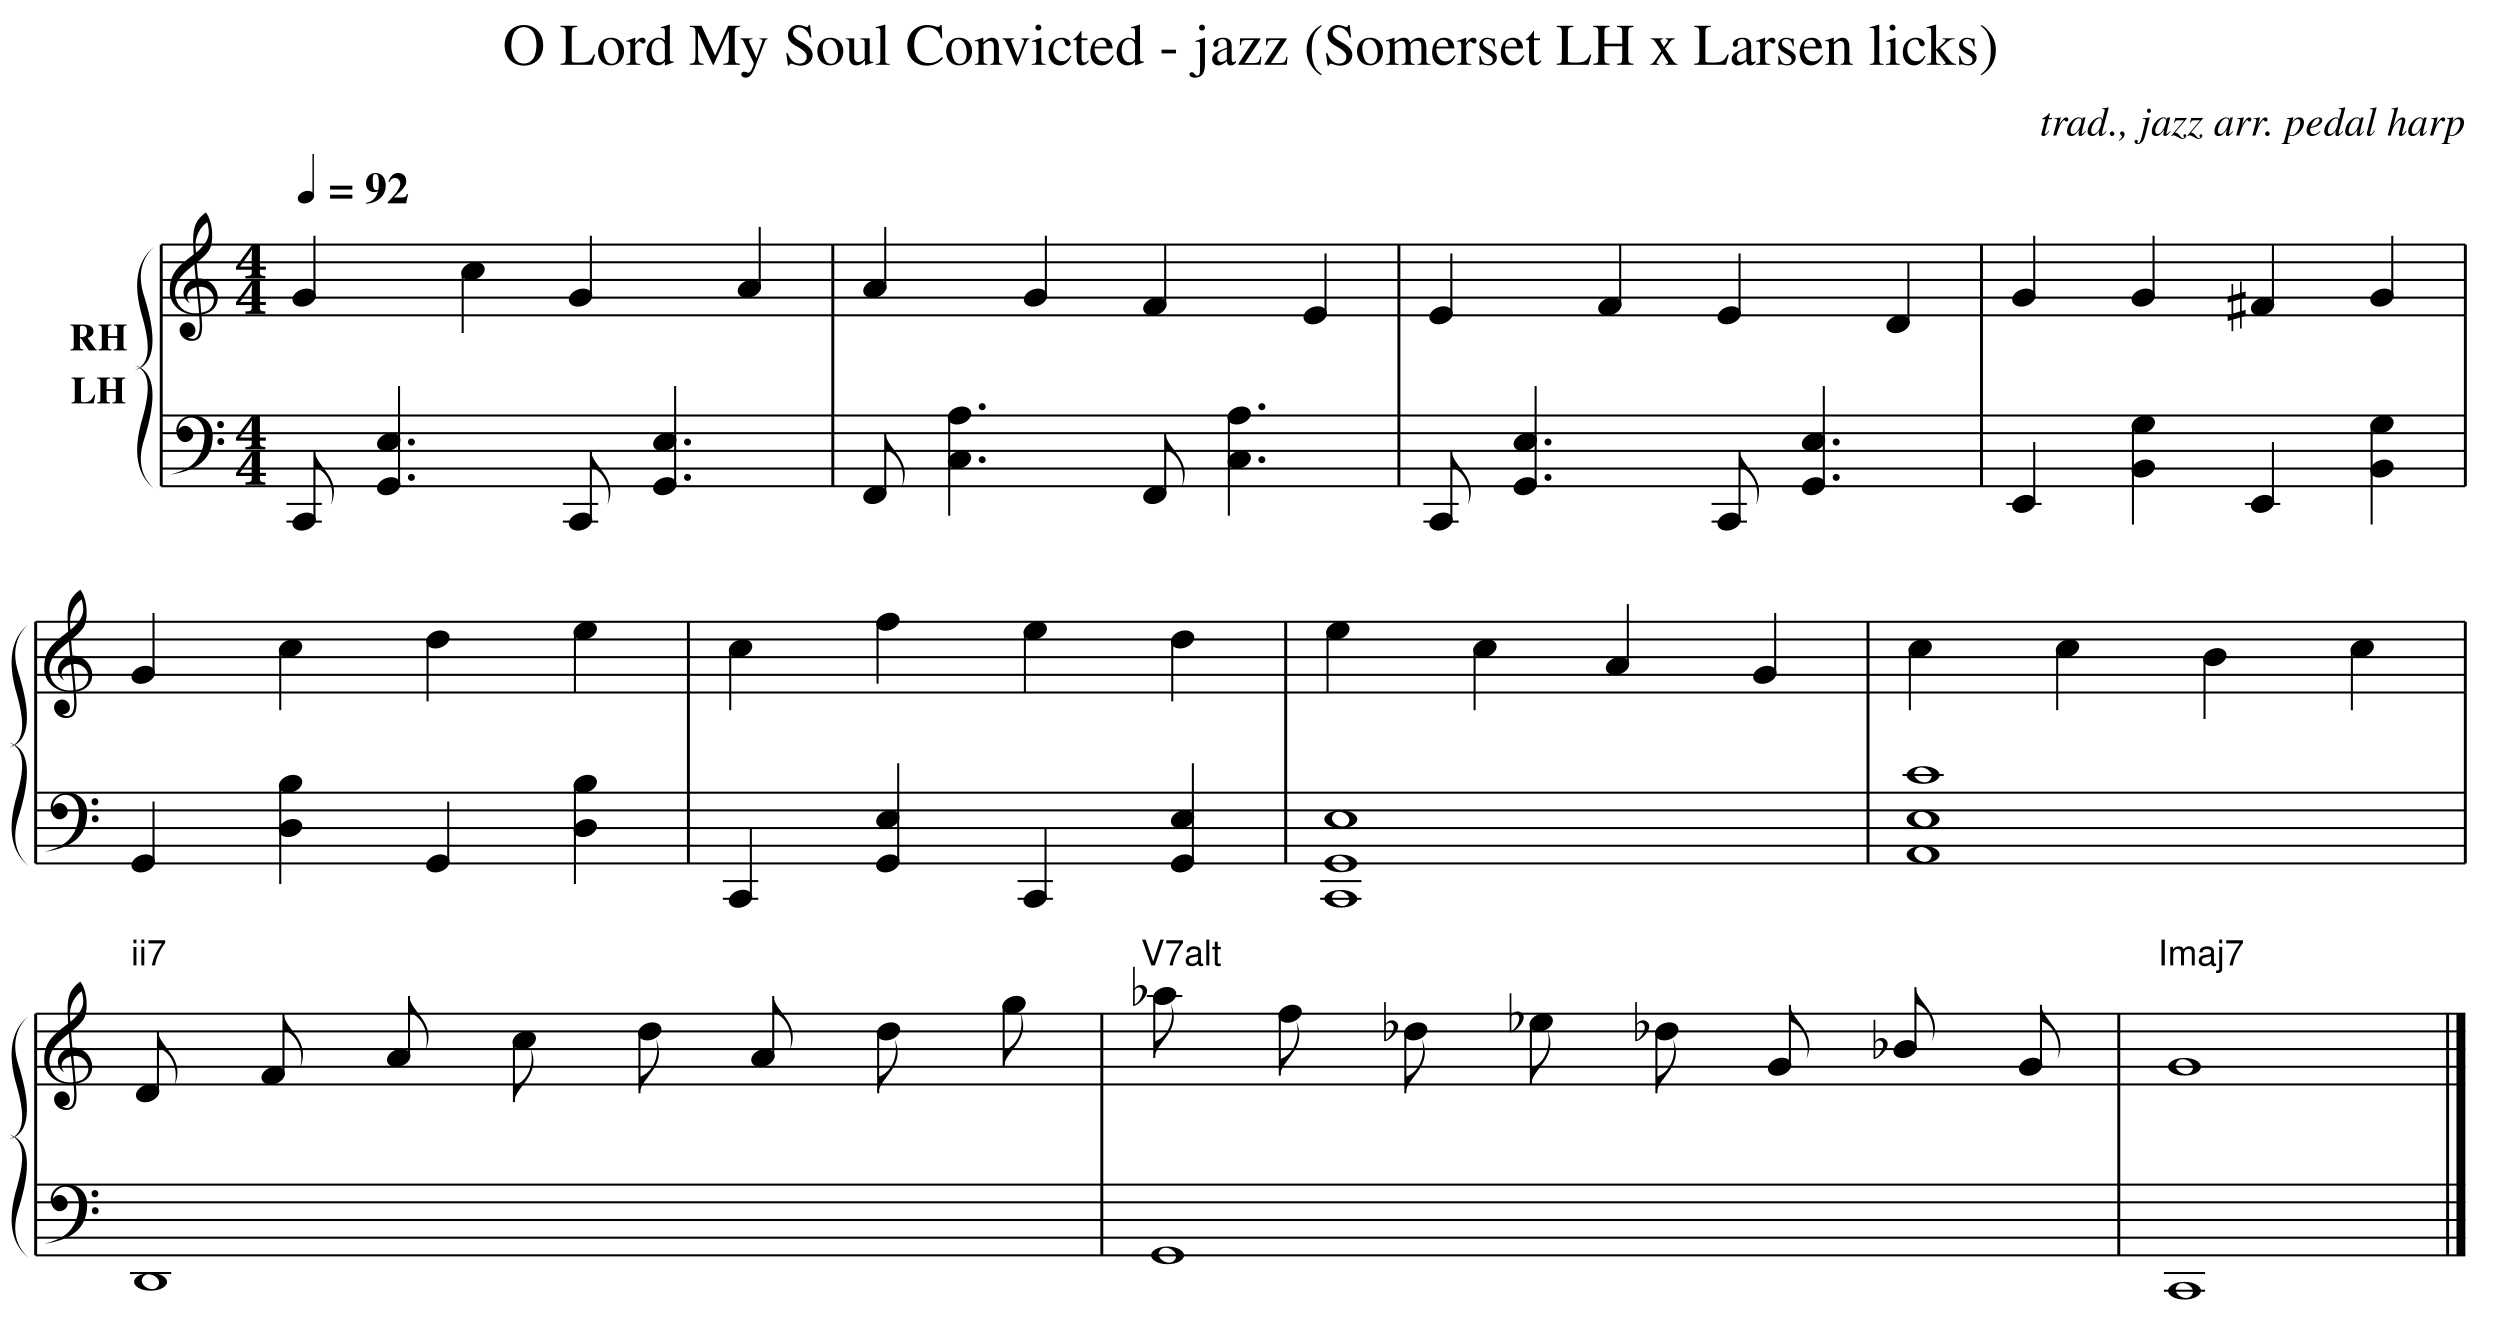
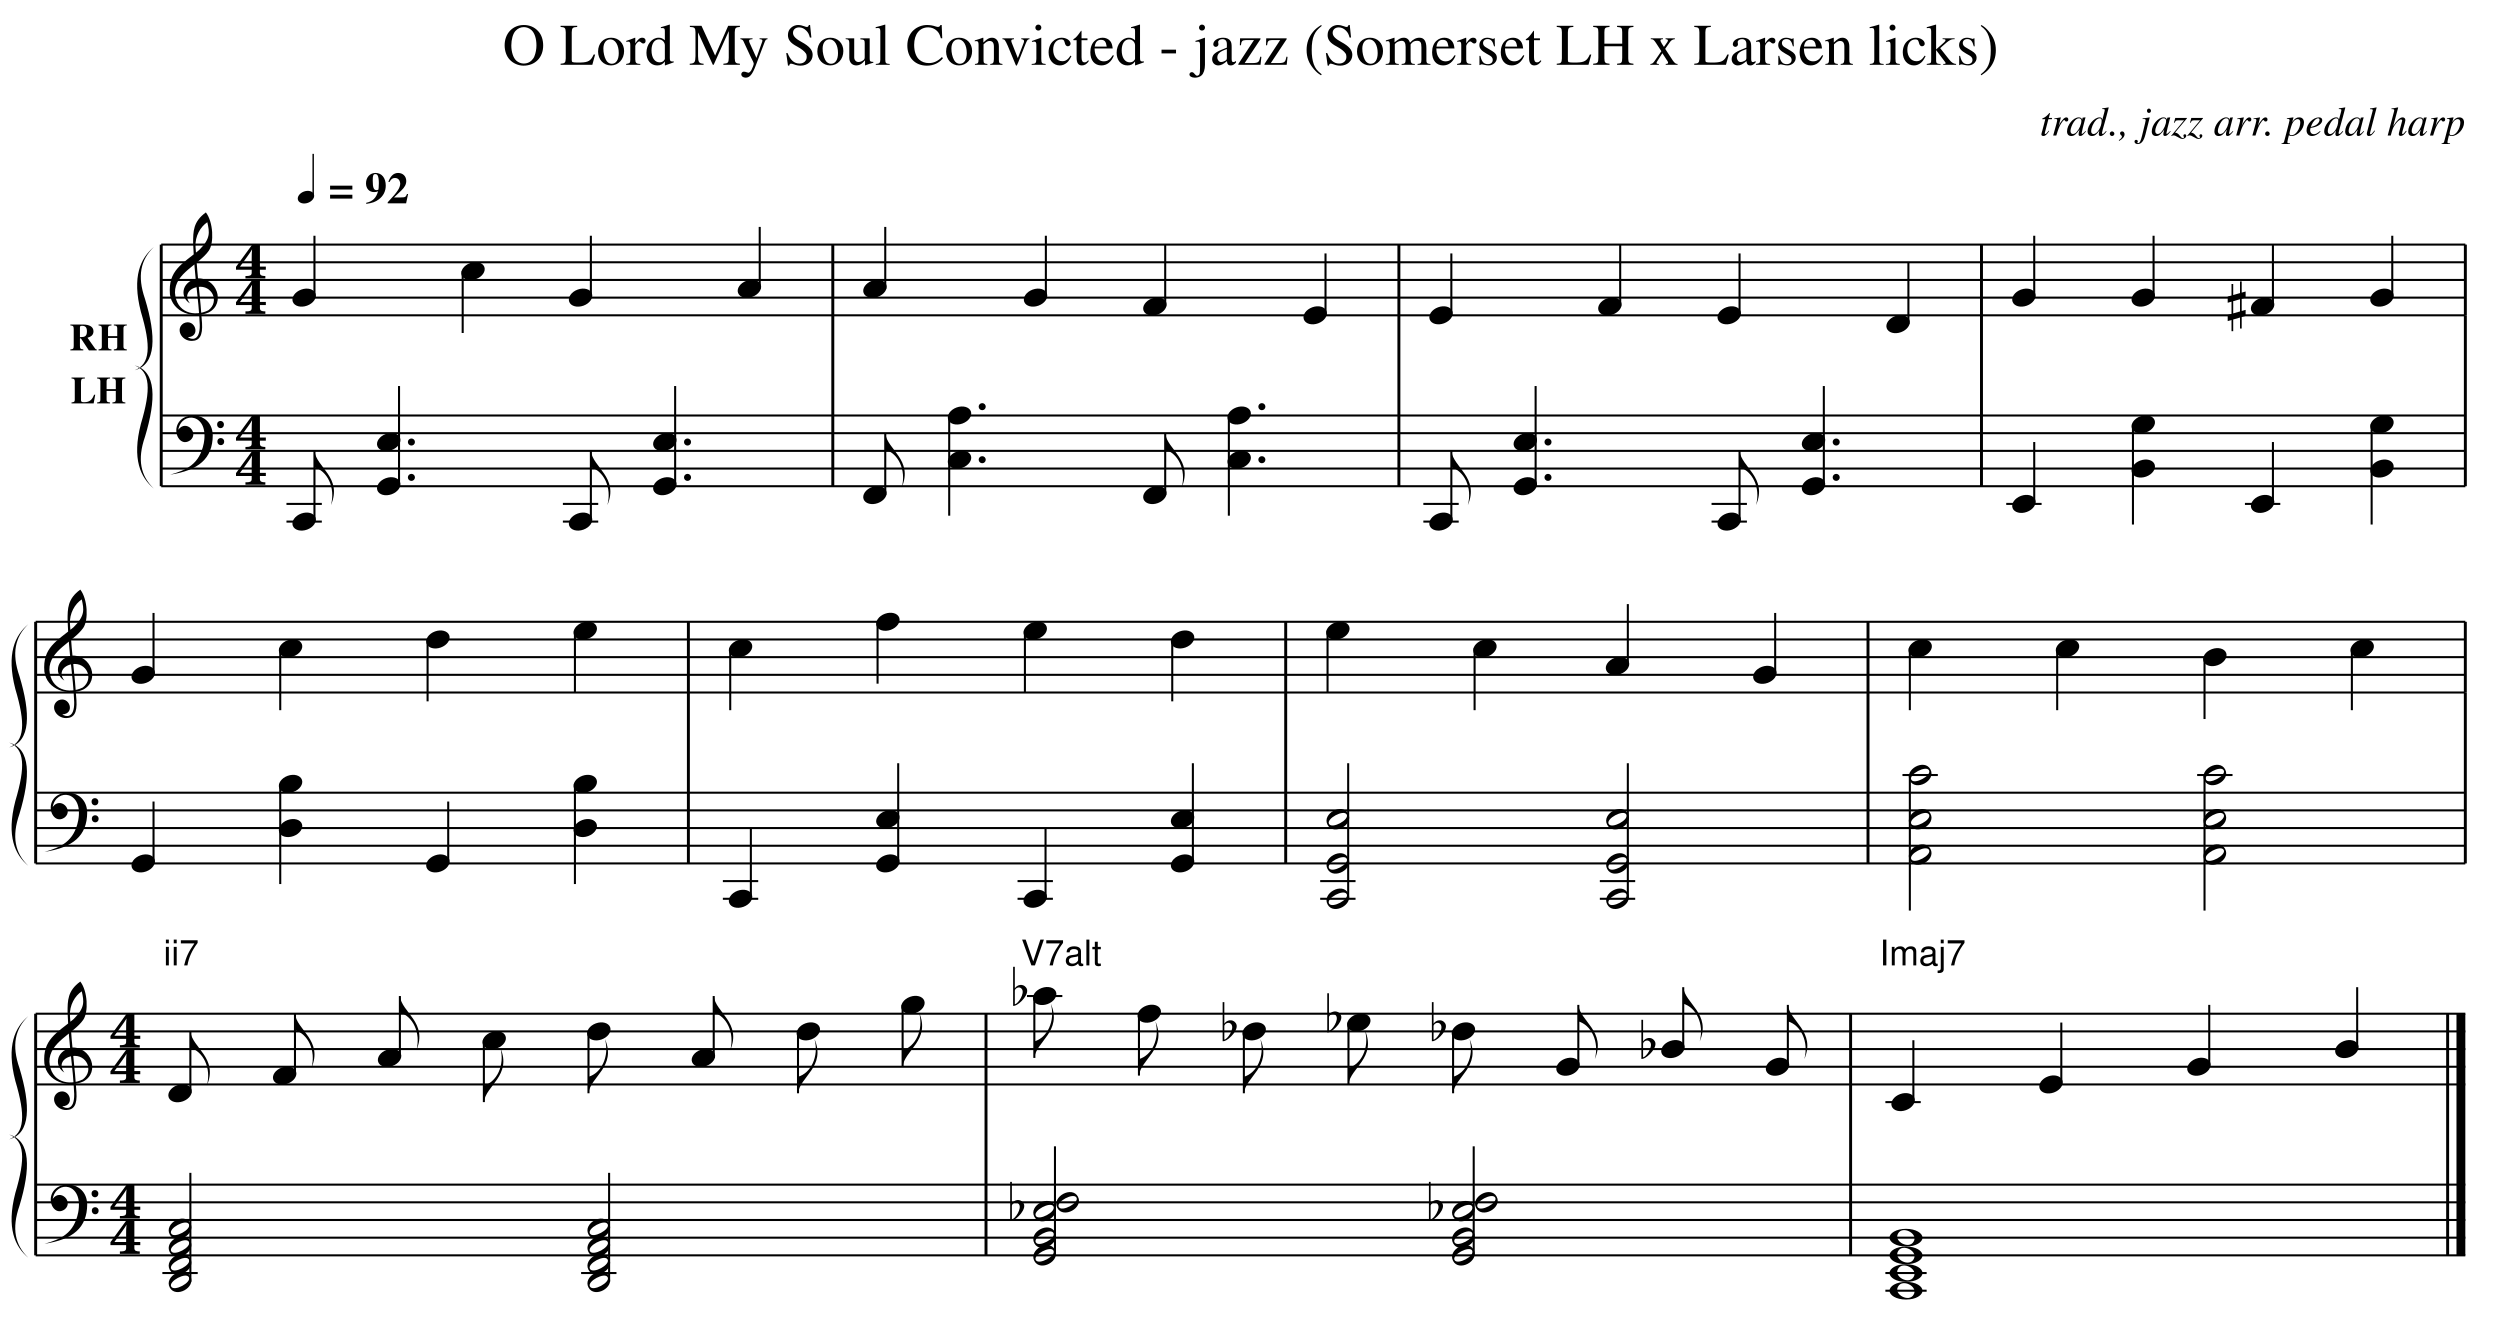
<svg xmlns="http://www.w3.org/2000/svg" xmlns:xlink="http://www.w3.org/1999/xlink" viewBox="0 0 701.60 371.17" version="1.1" color="black" width="701.60px" height="371.17px">
  <style type="text/css">
.fill {fill: currentColor}
.stroke {stroke: currentColor; fill: none}
text{white-space: pre}
</style>
  <g stroke-width="0.70" transform="scale(0.827)">

</g>
  <g stroke-width="0.70" transform="scale(0.827)" style="font:20.00px Times">
    <text x="424.40" y="22.00" text-anchor="middle">O Lord My Soul Convicted  -  jazz (Somerset LH x Larsen licks)</text>
  </g>
  <g stroke-width="0.70" transform="scale(0.827)" style="font:italic 14.00px Times">
    <text x="836.60" y="46.00" text-anchor="end">trad., jazz arr. pedal harp</text>
  </g>
  <g stroke-width="0.70" transform="scale(0.579)" style="font:italic 14.00px Times">
    <defs>
      <ellipse id="hd" rx="4.1" ry="2.9" transform="rotate(-20)" class="fill" />
    </defs>
    <use x="148.30" y="95.57" xlink:href="#hd" />
    <path d="M151.80 95.57v-21.00" class="stroke" />
  </g>
  <g stroke-width="0.70" transform="scale(0.827)" style="font:bold 15.00px Times">
    <text x="111.51" y="69.00">= 92</text>
  </g>
  <g stroke-width="0.70" transform="scale(0.827)" style="font:bold 13.00px Times">
    <text x="33.41" y="118.90" text-anchor="middle">RH</text>
    <text x="33.41" y="136.90" text-anchor="middle">LH</text>
    <path class="stroke" stroke-width="1" d="M54.71 165.00v-82.00" />
    <defs>
      <path id="brace" class="fill" d="m-2.5 101  c-4.5 -4.6 -7.5 -12.2 -4.4 -26.8  3.5 -14.3 3.2 -21.7 -2.1 -24.2  7.4 2.4 7.3 14.2 3.5 29.5  -2.7 9.5 -1.5 16.2 3 21.5  M-2.5 1c-4.5 4.6 -7.5 12.2 -4.4 26.8  c3.5 14.3 3.2 21.7 -2.1 24.2  7.4 -2.4 7.3 -14.2 3.5 -29.5  -2.7 -9.5 -1.5 -16.2 3 -21.5" />
    </defs>
    <g transform="translate(54.71,83.00) scale(1,0.82)">
      <use xlink:href="#brace" />
    </g>
    <path class="stroke" stroke-width="1" d="M282.61 107.00v-24.00" />
    <path class="stroke" stroke-width="1" d="M282.61 165.00v-58.00" />
    <path class="stroke" stroke-width="1" d="M474.71 107.00v-24.00" />
    <path class="stroke" stroke-width="1" d="M474.71 165.00v-58.00" />
    <path class="stroke" stroke-width="1" d="M672.41 107.00v-24.00" />
    <path class="stroke" stroke-width="1" d="M672.41 165.00v-58.00" />
    <path class="stroke" stroke-width="1" d="M836.61 107.00v-24.00" />
    <path class="stroke" stroke-width="1" d="M836.61 165.00v-58.00" />
    <path d="m54.71 107.00  h781.90  M54.71 101.00  h781.90  M54.71 95.00  h781.90  M54.71 89.00  h781.90  M54.71 83.00  h781.90  " class="stroke" />
    <path d="m54.71 165.00  h781.90  M54.71 159.00  h781.90  M54.71 153.00  h781.90  M54.71 147.00  h781.90  M54.71 141.00  h781.90  " class="stroke" />
    <defs>
      <path id="utclef" class="fill" d="m-50 -90  c-72 -41 -72 -158 52 -188  150 -10 220 188 90 256  -114 52 -275 0 -293 -136  -15 -181 93 -229 220 -334  88 -87 79 -133 62 -210  -51 33 -94 105 -89 186  17 267 36 374 49 574  6 96 -19 134 -77 135  -80 1 -126 -93 -61 -133  85 -41 133 101 31 105  23 17 92 37 90 -92  -10 -223 -39 -342 -50 -617  0 -90 0 -162 96 -232  56 72 63 230 22 289  -74 106 -257 168 -255 316  9 153 148 185 252 133  86 -65 29 -192 -80 -176  -71 12 -105 67 -59 124" />
      <use id="tclef" transform="translate(0,6) scale(0.045)" xlink:href="#utclef" />
    </defs>
    <use x="66.71" y="101.00" xlink:href="#tclef" />
    <g style="font:bold 16px serif" transform="translate(85.21,106.50) scale(1.2,1)">
      <text text-anchor="middle">4</text>
      <text y="-12" text-anchor="middle">4</text>
    </g>
    <use x="103.21" y="101.00" xlink:href="#hd" />
    <path d="M106.71 101.00v-21.00" class="stroke" />
    <use x="160.51" y="92.00" xlink:href="#hd" />
    <path d="M157.01 92.00v21.00" class="stroke" />
    <use x="197.01" y="101.00" xlink:href="#hd" />
    <path d="M200.51 101.00v-21.00" class="stroke" />
    <use x="254.31" y="98.00" xlink:href="#hd" />
    <path d="M257.81 98.00v-21.00" class="stroke" />
    <use x="296.91" y="98.00" xlink:href="#hd" />
    <path d="M300.41 98.00v-21.00" class="stroke" />
    <use x="351.41" y="101.00" xlink:href="#hd" />
    <path d="M354.91 101.00v-21.00" class="stroke" />
    <use x="391.91" y="104.00" xlink:href="#hd" />
    <path d="M395.41 104.00v-21.00" class="stroke" />
    <use x="446.31" y="107.00" xlink:href="#hd" />
    <path d="M449.81 107.00v-21.00" class="stroke" />
    <use x="489.01" y="107.00" xlink:href="#hd" />
    <path d="M492.51 107.00v-21.00" class="stroke" />
    <use x="546.31" y="104.00" xlink:href="#hd" />
    <path d="M549.81 104.00v-21.00" class="stroke" />
    <use x="586.81" y="107.00" xlink:href="#hd" />
    <path d="M590.31 107.00v-21.00" class="stroke" />
    <use x="644.11" y="110.00" xlink:href="#hd" />
    <path d="M647.61 110.00v-21.00" class="stroke" />
    <use x="686.81" y="101.00" xlink:href="#hd" />
    <path d="M690.31 101.00v-21.00" class="stroke" />
    <use x="727.31" y="101.00" xlink:href="#hd" />
    <path d="M730.81 101.00v-21.00" class="stroke" />
    <use x="767.81" y="104.00" xlink:href="#hd" />
    <defs>
      <path id="usharp" class="fill" d="  m136 -702  v890  h32  v-890  m128 840  h32  v-888  h-32  m-232 286  v116  l338 -96  v-116  m-338 442  v116  l338 -98  v-114" />
      <use id="sh0" transform="translate(-4,5) scale(0.018)" xlink:href="#usharp" />
    </defs>
    <use x="758.81" y="104.00" xlink:href="#sh0" />
    <path d="M771.31 104.00v-21.00" class="stroke" />
    <use x="808.31" y="101.00" xlink:href="#hd" />
    <path d="M811.81 101.00v-21.00" class="stroke" />
    <defs>
      <path id="ubclef" class="fill" d="m-200 -87  c124 -35 222 -78 254 -236  43 -228 -167 -246 -192 -103  59 -80 157 22 92 78  -62 47 -115 -22 -106 -88  21 -141 270 -136 274 52  -1 175 -106 264 -322 297  m357 -250  c0 -36 51 -34 51 0  0 37 -51 36 -51 0  m-2 -129  c0 -36 51 -34 51 0  0 38 -51 37 -51 0" />
      <use id="bclef" transform="translate(0,18) scale(0.045)" xlink:href="#ubclef" />
    </defs>
    <use x="66.71" y="147.00" xlink:href="#bclef" />
    <g style="font:bold 16px serif" transform="translate(85.21,164.50) scale(1.2,1)">
      <text text-anchor="middle">4</text>
      <text y="-12" text-anchor="middle">4</text>
    </g>
    <defs>
      <path id="hl" class="stroke" d="m-6 0h12" />
    </defs>
    <use x="103.21" y="171.00" xlink:href="#hl" />
    <use x="103.21" y="177.00" xlink:href="#hl" />
    <use x="103.21" y="177.00" xlink:href="#hd" />
    <path d="M106.71 177.00v-24.00" class="stroke" />
    <path class="fill" d="M106.71 153.00c0.6 5.6 9.6 9 5.6 18.4  1.6 -6 -1.3 -11.6 -5.6 -12.8 " />
    <use x="131.91" y="165.00" xlink:href="#hd" />
    <circle class="fill" cx="139.61" cy="162.00" r="1.2" />
    <path d="M135.41 165.00v-34.00" class="stroke" />
    <use x="131.91" y="150.00" xlink:href="#hd" />
    <circle class="fill" cx="139.61" cy="150.00" r="1.2" />
    <use x="197.01" y="171.00" xlink:href="#hl" />
    <use x="197.01" y="177.00" xlink:href="#hl" />
    <use x="197.01" y="177.00" xlink:href="#hd" />
    <path d="M200.51 177.00v-24.00" class="stroke" />
    <path class="fill" d="M200.51 153.00c0.6 5.6 9.6 9 5.6 18.4  1.6 -6 -1.3 -11.6 -5.6 -12.8 " />
    <use x="225.61" y="165.00" xlink:href="#hd" />
    <circle class="fill" cx="233.31" cy="162.00" r="1.2" />
    <path d="M229.11 165.00v-34.00" class="stroke" />
    <use x="225.61" y="150.00" xlink:href="#hd" />
    <circle class="fill" cx="233.31" cy="150.00" r="1.2" />
    <use x="296.91" y="168.00" xlink:href="#hd" />
    <path d="M300.41 168.00v-21.00" class="stroke" />
    <path class="fill" d="M300.41 147.00c0.6 5.6 9.6 9 5.6 18.4  1.6 -6 -1.3 -11.6 -5.6 -12.8 " />
    <use x="325.61" y="141.00" xlink:href="#hd" />
    <circle class="fill" cx="333.31" cy="138.00" r="1.2" />
    <path d="M322.11 141.00v34.00" class="stroke" />
    <use x="325.61" y="156.00" xlink:href="#hd" />
    <circle class="fill" cx="333.31" cy="156.00" r="1.2" />
    <use x="391.91" y="168.00" xlink:href="#hd" />
    <path d="M395.41 168.00v-21.00" class="stroke" />
    <path class="fill" d="M395.41 147.00c0.6 5.6 9.6 9 5.6 18.4  1.6 -6 -1.3 -11.6 -5.6 -12.8 " />
    <use x="420.51" y="141.00" xlink:href="#hd" />
    <circle class="fill" cx="428.21" cy="138.00" r="1.2" />
    <path d="M417.01 141.00v34.00" class="stroke" />
    <use x="420.51" y="156.00" xlink:href="#hd" />
    <circle class="fill" cx="428.21" cy="156.00" r="1.2" />
    <use x="489.01" y="171.00" xlink:href="#hl" />
    <use x="489.01" y="177.00" xlink:href="#hl" />
    <use x="489.01" y="177.00" xlink:href="#hd" />
    <path d="M492.51 177.00v-24.00" class="stroke" />
    <path class="fill" d="M492.51 153.00c0.6 5.6 9.6 9 5.6 18.4  1.6 -6 -1.3 -11.6 -5.6 -12.8 " />
    <use x="517.61" y="165.00" xlink:href="#hd" />
    <circle class="fill" cx="525.31" cy="162.00" r="1.2" />
    <path d="M521.11 165.00v-34.00" class="stroke" />
    <use x="517.61" y="150.00" xlink:href="#hd" />
    <circle class="fill" cx="525.31" cy="150.00" r="1.2" />
    <use x="586.81" y="171.00" xlink:href="#hl" />
    <use x="586.81" y="177.00" xlink:href="#hl" />
    <use x="586.81" y="177.00" xlink:href="#hd" />
    <path d="M590.31 177.00v-24.00" class="stroke" />
    <path class="fill" d="M590.31 153.00c0.6 5.6 9.6 9 5.6 18.4  1.6 -6 -1.3 -11.6 -5.6 -12.8 " />
    <use x="615.41" y="165.00" xlink:href="#hd" />
    <circle class="fill" cx="623.11" cy="162.00" r="1.2" />
    <path d="M618.91 165.00v-34.00" class="stroke" />
    <use x="615.41" y="150.00" xlink:href="#hd" />
    <circle class="fill" cx="623.11" cy="150.00" r="1.2" />
    <use x="686.81" y="171.00" xlink:href="#hl" />
    <use x="686.81" y="171.00" xlink:href="#hd" />
    <path d="M690.31 171.00v-21.00" class="stroke" />
    <use x="727.31" y="144.00" xlink:href="#hd" />
    <path d="M723.81 144.00v34.00" class="stroke" />
    <use x="727.31" y="159.00" xlink:href="#hd" />
    <use x="767.81" y="171.00" xlink:href="#hl" />
    <use x="767.81" y="171.00" xlink:href="#hd" />
    <path d="M771.31 171.00v-21.00" class="stroke" />
    <use x="808.31" y="144.00" xlink:href="#hd" />
    <path d="M804.81 144.00v34.00" class="stroke" />
    <use x="808.31" y="159.00" xlink:href="#hd" />
  </g>
  <g stroke-width="0.70" transform="scale(0.827)" style="font:bold 13.00px Times">
    <path class="stroke" stroke-width="1" d="M12.10 293.00v-82.00" />
    <g transform="translate(12.10,211.00) scale(1,0.82)">
      <use xlink:href="#brace" />
    </g>
    <path class="stroke" stroke-width="1" d="M233.60 235.00v-24.00" />
    <path class="stroke" stroke-width="1" d="M233.60 293.00v-58.00" />
    <path class="stroke" stroke-width="1" d="M436.30 235.00v-24.00" />
    <path class="stroke" stroke-width="1" d="M436.30 293.00v-58.00" />
    <path class="stroke" stroke-width="1" d="M633.90 235.00v-24.00" />
    <path class="stroke" stroke-width="1" d="M633.90 293.00v-58.00" />
    <path class="stroke" stroke-width="1" d="M836.60 235.00v-24.00" />
    <path class="stroke" stroke-width="1" d="M836.60 293.00v-58.00" />
    <path d="m12.10 235.00  h824.50  M12.10 229.00  h824.50  M12.10 223.00  h824.50  M12.10 217.00  h824.50  M12.10 211.00  h824.50  " class="stroke" />
    <path d="m12.10 293.00  h824.50  M12.10 287.00  h824.50  M12.10 281.00  h824.50  M12.10 275.00  h824.50  M12.10 269.00  h824.50  " class="stroke" />
    <use x="24.10" y="229.00" xlink:href="#tclef" />
    <use x="48.60" y="229.00" xlink:href="#hd" />
    <path d="M52.10 229.00v-21.00" class="stroke" />
    <use x="98.60" y="220.00" xlink:href="#hd" />
    <path d="M95.10 220.00v21.00" class="stroke" />
    <use x="148.60" y="217.00" xlink:href="#hd" />
    <path d="M145.10 217.00v21.00" class="stroke" />
    <use x="198.60" y="214.00" xlink:href="#hd" />
    <path d="M195.10 214.00v21.00" class="stroke" />
    <use x="251.30" y="220.00" xlink:href="#hd" />
    <path d="M247.80 220.00v21.00" class="stroke" />
    <use x="301.30" y="211.00" xlink:href="#hd" />
    <path d="M297.80 211.00v21.00" class="stroke" />
    <use x="351.30" y="214.00" xlink:href="#hd" />
    <path d="M347.80 214.00v21.00" class="stroke" />
    <use x="401.30" y="217.00" xlink:href="#hd" />
    <path d="M397.80 217.00v21.00" class="stroke" />
    <use x="454.00" y="214.00" xlink:href="#hd" />
    <path d="M450.50 214.00v21.00" class="stroke" />
    <use x="503.90" y="220.00" xlink:href="#hd" />
    <path d="M500.40 220.00v21.00" class="stroke" />
    <use x="548.90" y="226.00" xlink:href="#hd" />
    <path d="M552.40 226.00v-21.00" class="stroke" />
    <use x="598.90" y="229.00" xlink:href="#hd" />
    <path d="M602.40 229.00v-21.00" class="stroke" />
    <use x="651.60" y="220.00" xlink:href="#hd" />
    <path d="M648.10 220.00v21.00" class="stroke" />
    <use x="701.60" y="220.00" xlink:href="#hd" />
    <path d="M698.10 220.00v21.00" class="stroke" />
    <use x="751.60" y="223.00" xlink:href="#hd" />
    <path d="M748.10 223.00v21.00" class="stroke" />
    <use x="801.60" y="220.00" xlink:href="#hd" />
    <path d="M798.10 220.00v21.00" class="stroke" />
    <use x="24.10" y="275.00" xlink:href="#bclef" />
    <use x="48.60" y="293.00" xlink:href="#hd" />
    <path d="M52.10 293.00v-21.00" class="stroke" />
    <use x="98.60" y="266.00" xlink:href="#hd" />
    <path d="M95.10 266.00v34.00" class="stroke" />
    <use x="98.60" y="281.00" xlink:href="#hd" />
    <use x="148.60" y="293.00" xlink:href="#hd" />
    <path d="M152.10 293.00v-21.00" class="stroke" />
    <use x="198.60" y="266.00" xlink:href="#hd" />
    <path d="M195.10 266.00v34.00" class="stroke" />
    <use x="198.60" y="281.00" xlink:href="#hd" />
    <use x="251.30" y="299.00" xlink:href="#hl" />
    <use x="251.30" y="305.00" xlink:href="#hl" />
    <use x="251.30" y="305.00" xlink:href="#hd" />
    <path d="M254.80 305.00v-24.00" class="stroke" />
    <use x="301.30" y="293.00" xlink:href="#hd" />
    <path d="M304.80 293.00v-34.00" class="stroke" />
    <use x="301.30" y="278.00" xlink:href="#hd" />
    <use x="351.30" y="299.00" xlink:href="#hl" />
    <use x="351.30" y="305.00" xlink:href="#hl" />
    <use x="351.30" y="305.00" xlink:href="#hd" />
    <path d="M354.80 305.00v-24.00" class="stroke" />
    <use x="401.30" y="293.00" xlink:href="#hd" />
    <path d="M404.80 293.00v-34.00" class="stroke" />
    <use x="401.30" y="278.00" xlink:href="#hd" />
-     <defs>
-       <path id="hl1" class="stroke" d="m-7 0h14" />
-     </defs>
-     <use x="455.00" y="299.00" xlink:href="#hl1" />
-     <use x="455.00" y="305.00" xlink:href="#hl1" />
-     <defs>
-       <path id="HD" class="fill" d="m-2.7 -1.4  c1.5 -2.8 6.9 0 5.3 2.7  -1.5 2.8 -6.9 0 -5.3 -2.7  m8.3 1.4  c0 -1.5 -2.2 -3 -5.6 -3  -3.4 0 -5.6 1.5 -5.6 3  0 1.5 2.2 3 5.6 3  3.4 0 5.6 -1.5 5.6 -3" />
-     </defs>
-     <use x="455.00" y="305.00" xlink:href="#HD" />
-     <use x="455.00" y="293.00" xlink:href="#HD" />
-     <use x="455.00" y="278.00" xlink:href="#HD" />
-     <use x="652.60" y="263.00" xlink:href="#hl1" />
-     <use x="652.60" y="263.00" xlink:href="#HD" />
-     <use x="652.60" y="290.00" xlink:href="#HD" />
-     <use x="652.60" y="278.00" xlink:href="#HD" />
+     <use x="454.00" y="299.00" xlink:href="#hl" />
+     <use x="454.00" y="305.00" xlink:href="#hl" />
+     <defs>
+       <path id="Hd" class="fill" d="m3 -1.6  c-1 -1.8 -7 1.4 -6 3.2  1 1.8 7 -1.4 6 -3.2  m0.5 -0.3  c2 3.8 -5 7.6 -7 3.8  -2 -3.8 5 -7.6 7 -3.8" />
+     </defs>
+     <use x="454.00" y="305.00" xlink:href="#Hd" />
+     <path d="M457.50 305.00v-46.00" class="stroke" />
+     <use x="454.00" y="293.00" xlink:href="#Hd" />
+     <use x="454.00" y="278.00" xlink:href="#Hd" />
+     <use x="548.90" y="299.00" xlink:href="#hl" />
+     <use x="548.90" y="305.00" xlink:href="#hl" />
+     <use x="548.90" y="305.00" xlink:href="#Hd" />
+     <path d="M552.40 305.00v-46.00" class="stroke" />
+     <use x="548.90" y="293.00" xlink:href="#Hd" />
+     <use x="548.90" y="278.00" xlink:href="#Hd" />
+     <use x="651.60" y="263.00" xlink:href="#hl" />
+     <use x="651.60" y="263.00" xlink:href="#Hd" />
+     <path d="M648.10 263.00v46.00" class="stroke" />
+     <use x="651.60" y="290.00" xlink:href="#Hd" />
+     <use x="651.60" y="278.00" xlink:href="#Hd" />
+     <use x="751.60" y="263.00" xlink:href="#hl" />
+     <use x="751.60" y="263.00" xlink:href="#Hd" />
+     <path d="M748.10 263.00v46.00" class="stroke" />
+     <use x="751.60" y="290.00" xlink:href="#Hd" />
+     <use x="751.60" y="278.00" xlink:href="#Hd" />
  </g>
  <g stroke-width="0.70" transform="scale(0.827)" style="font:bold 13.00px Times">
    <path class="stroke" stroke-width="1" d="M12.10 426.00v-82.00" />
    <g transform="translate(12.10,344.00) scale(1,0.82)">
      <use xlink:href="#brace" />
    </g>
-     <path class="stroke" stroke-width="1" d="M373.90 368.00v-24.00" />
-     <path class="stroke" stroke-width="1" d="M373.90 426.00v-58.00" />
-     <path class="stroke" stroke-width="1" d="M719.00 368.00v-24.00" />
-     <path class="stroke" stroke-width="1" d="M719.00 426.00v-58.00" />
+     <path class="stroke" stroke-width="1" d="M334.60 368.00v-24.00" />
+     <path class="stroke" stroke-width="1" d="M334.60 426.00v-58.00" />
+     <path class="stroke" stroke-width="1" d="M628.00 368.00v-24.00" />
+     <path class="stroke" stroke-width="1" d="M628.00 426.00v-58.00" />
    <path class="stroke" stroke-width="3" d="M835.10 368.00v-24.00" />
    <path class="stroke" stroke-width="1" d="M830.60 368.00v-24.00" />
    <path class="stroke" stroke-width="3" d="M835.10 426.00v-58.00" />
    <path class="stroke" stroke-width="1" d="M830.60 426.00v-58.00" />
    <path d="m12.10 368.00  h824.50  M12.10 362.00  h824.50  M12.10 356.00  h824.50  M12.10 350.00  h824.50  M12.10 344.00  h824.50  " class="stroke" />
    <path d="m12.10 426.00  h824.50  M12.10 420.00  h824.50  M12.10 414.00  h824.50  M12.10 408.00  h824.50  M12.10 402.00  h824.50  " class="stroke" />
  </g>
  <g stroke-width="0.70" transform="scale(0.827)" style="font:12.00px Helvetica">
-     <text x="44.50" y="327.60">ii7</text>
-     <text x="387.20" y="327.60">V7alt</text>
-     <text x="732.30" y="327.60">Imaj7</text>
+     <text x="55.50" y="327.60">ii7</text>
+     <text x="346.50" y="327.60">V7alt</text>
+     <text x="637.80" y="327.60">Imaj7</text>
    <use x="24.10" y="362.00" xlink:href="#tclef" />
-     <use x="50.10" y="371.00" xlink:href="#hd" />
-     <path d="M53.60 371.00v-21.00" class="stroke" />
-     <path class="fill" d="M53.60 350.00c0.6 5.6 9.6 9 5.6 18.4  1.6 -6 -1.3 -11.6 -5.6 -12.8 " />
-     <use x="92.70" y="365.00" xlink:href="#hd" />
-     <path d="M96.20 365.00v-21.00" class="stroke" />
-     <path class="fill" d="M96.20 344.00c0.6 5.6 9.6 9 5.6 18.4  1.6 -6 -1.3 -11.6 -5.6 -12.8 " />
-     <use x="135.30" y="359.00" xlink:href="#hd" />
-     <path d="M138.80 359.00v-21.00" class="stroke" />
-     <path class="fill" d="M138.80 338.00c0.6 5.6 9.6 9 5.6 18.4  1.6 -6 -1.3 -11.6 -5.6 -12.8 " />
-     <use x="177.90" y="353.00" xlink:href="#hd" />
-     <path d="M174.40 353.00v21.00" class="stroke" />
-     <path class="fill" d="M174.40 374.00c0.6 -5.6 9.6 -9 5.6 -18.4  1.6 6 -1.3 11.6 -5.6 12.8 " />
-     <use x="220.50" y="350.00" xlink:href="#hd" />
-     <path d="M217.00 350.00v21.00" class="stroke" />
-     <path class="fill" d="M217.00 371.00c0.6 -5.6 9.6 -9 5.6 -18.4  1.6 6 -1.3 11.6 -5.6 12.8 " />
-     <use x="258.90" y="359.00" xlink:href="#hd" />
-     <path d="M262.40 359.00v-21.00" class="stroke" />
-     <path class="fill" d="M262.40 338.00c0.6 5.6 9.6 9 5.6 18.4  1.6 -6 -1.3 -11.6 -5.6 -12.8 " />
-     <use x="301.50" y="350.00" xlink:href="#hd" />
-     <path d="M298.00 350.00v21.00" class="stroke" />
-     <path class="fill" d="M298.00 371.00c0.6 -5.6 9.6 -9 5.6 -18.4  1.6 6 -1.3 11.6 -5.6 12.8 " />
-     <use x="344.10" y="341.00" xlink:href="#hd" />
-     <path d="M340.60 341.00v21.00" class="stroke" />
-     <path class="fill" d="M340.60 362.00c0.6 -5.6 9.6 -9 5.6 -18.4  1.6 6 -1.3 11.6 -5.6 12.8 " />
-     <use x="395.20" y="338.00" xlink:href="#hl" />
-     <use x="395.20" y="338.00" xlink:href="#hd" />
+     <g style="font:bold 16px serif" transform="translate(42.60,367.50) scale(1.2,1)">
+       <text text-anchor="middle">4</text>
+       <text y="-12" text-anchor="middle">4</text>
+     </g>
+     <use x="61.10" y="371.00" xlink:href="#hd" />
+     <path d="M64.60 371.00v-21.00" class="stroke" />
+     <path class="fill" d="M64.60 350.00c0.6 5.6 9.6 9 5.6 18.4  1.6 -6 -1.3 -11.6 -5.6 -12.8 " />
+     <use x="96.60" y="365.00" xlink:href="#hd" />
+     <path d="M100.10 365.00v-21.00" class="stroke" />
+     <path class="fill" d="M100.10 344.00c0.6 5.6 9.6 9 5.6 18.4  1.6 -6 -1.3 -11.6 -5.6 -12.8 " />
+     <use x="132.20" y="359.00" xlink:href="#hd" />
+     <path d="M135.70 359.00v-21.00" class="stroke" />
+     <path class="fill" d="M135.70 338.00c0.6 5.6 9.6 9 5.6 18.4  1.6 -6 -1.3 -11.6 -5.6 -12.8 " />
+     <use x="167.70" y="353.00" xlink:href="#hd" />
+     <path d="M164.20 353.00v21.00" class="stroke" />
+     <path class="fill" d="M164.20 374.00c0.6 -5.6 9.6 -9 5.6 -18.4  1.6 6 -1.3 11.6 -5.6 12.8 " />
+     <use x="203.20" y="350.00" xlink:href="#hd" />
+     <path d="M199.70 350.00v21.00" class="stroke" />
+     <path class="fill" d="M199.70 371.00c0.6 -5.6 9.6 -9 5.6 -18.4  1.6 6 -1.3 11.6 -5.6 12.8 " />
+     <use x="238.70" y="359.00" xlink:href="#hd" />
+     <path d="M242.20 359.00v-21.00" class="stroke" />
+     <path class="fill" d="M242.20 338.00c0.6 5.6 9.6 9 5.6 18.4  1.6 -6 -1.3 -11.6 -5.6 -12.8 " />
+     <use x="274.30" y="350.00" xlink:href="#hd" />
+     <path d="M270.80 350.00v21.00" class="stroke" />
+     <path class="fill" d="M270.80 371.00c0.6 -5.6 9.6 -9 5.6 -18.4  1.6 6 -1.3 11.6 -5.6 12.8 " />
+     <use x="309.80" y="341.00" xlink:href="#hd" />
+     <path d="M306.30 341.00v21.00" class="stroke" />
+     <path class="fill" d="M306.30 362.00c0.6 -5.6 9.6 -9 5.6 -18.4  1.6 6 -1.3 11.6 -5.6 12.8 " />
+     <use x="354.50" y="338.00" xlink:href="#hl" />
+     <use x="354.50" y="338.00" xlink:href="#hd" />
    <defs>
      <path id="uflat" class="fill" d="  m100 -746  h32  v734  l-32 4  m32 -332  c46 -72 152 -90 208 -20  100 110 -120 326 -208 348  m0 -28  c54 0 200 -206 130 -290  -50 -60 -130 -4 -130 34" />
      <use id="ft0" transform="translate(-3.5,3.5) scale(0.018)" xlink:href="#uflat" />
    </defs>
-     <use x="386.20" y="338.00" xlink:href="#ft0" />
-     <path d="M391.70 338.00v21.00" class="stroke" />
-     <path class="fill" d="M391.70 359.00c0.6 -5.6 9.6 -9 5.6 -18.4  1.6 6 -1.3 11.6 -5.6 12.8 " />
-     <use x="437.80" y="344.00" xlink:href="#hd" />
-     <path d="M434.30 344.00v21.00" class="stroke" />
-     <path class="fill" d="M434.30 365.00c0.6 -5.6 9.6 -9 5.6 -18.4  1.6 6 -1.3 11.6 -5.6 12.8 " />
-     <use x="480.40" y="350.00" xlink:href="#hd" />
-     <use x="471.40" y="350.00" xlink:href="#ft0" />
-     <path d="M476.90 350.00v21.00" class="stroke" />
-     <path class="fill" d="M476.90 371.00c0.6 -5.6 9.6 -9 5.6 -18.4  1.6 6 -1.3 11.6 -5.6 12.8 " />
-     <use x="523.00" y="347.00" xlink:href="#hd" />
-     <use x="514.00" y="347.00" xlink:href="#ft0" />
-     <path d="M519.50 347.00v21.00" class="stroke" />
-     <path class="fill" d="M519.50 368.00c0.6 -5.6 9.6 -9 5.6 -18.4  1.6 6 -1.3 11.6 -5.6 12.8 " />
-     <use x="565.60" y="350.00" xlink:href="#hd" />
-     <use x="556.60" y="350.00" xlink:href="#ft0" />
-     <path d="M562.10 350.00v21.00" class="stroke" />
-     <path class="fill" d="M562.10 371.00c0.6 -5.6 9.6 -9 5.6 -18.4  1.6 6 -1.3 11.6 -5.6 12.8 " />
-     <use x="603.90" y="362.00" xlink:href="#hd" />
-     <path d="M607.40 362.00v-21.00" class="stroke" />
-     <path class="fill" d="M607.40 341.00c0.6 5.6 9.6 9 5.6 18.4  1.6 -6 -1.3 -11.6 -5.6 -12.8 " />
-     <use x="646.50" y="356.00" xlink:href="#hd" />
-     <use x="637.50" y="356.00" xlink:href="#ft0" />
-     <path d="M650.00 356.00v-21.00" class="stroke" />
-     <path class="fill" d="M650.00 335.00c0.6 5.6 9.6 9 5.6 18.4  1.6 -6 -1.3 -11.6 -5.6 -12.8 " />
-     <use x="689.10" y="362.00" xlink:href="#hd" />
-     <path d="M692.60 362.00v-21.00" class="stroke" />
-     <path class="fill" d="M692.60 341.00c0.6 5.6 9.6 9 5.6 18.4  1.6 -6 -1.3 -11.6 -5.6 -12.8 " />
-     <use x="741.30" y="362.00" xlink:href="#HD" />
+     <use x="345.50" y="338.00" xlink:href="#ft0" />
+     <path d="M351.00 338.00v21.00" class="stroke" />
+     <path class="fill" d="M351.00 359.00c0.6 -5.6 9.6 -9 5.6 -18.4  1.6 6 -1.3 11.6 -5.6 12.8 " />
+     <use x="390.00" y="344.00" xlink:href="#hd" />
+     <path d="M386.50 344.00v21.00" class="stroke" />
+     <path class="fill" d="M386.50 365.00c0.6 -5.6 9.6 -9 5.6 -18.4  1.6 6 -1.3 11.6 -5.6 12.8 " />
+     <use x="425.60" y="350.00" xlink:href="#hd" />
+     <use x="416.60" y="350.00" xlink:href="#ft0" />
+     <path d="M422.10 350.00v21.00" class="stroke" />
+     <path class="fill" d="M422.10 371.00c0.6 -5.6 9.6 -9 5.6 -18.4  1.6 6 -1.3 11.6 -5.6 12.8 " />
+     <use x="461.10" y="347.00" xlink:href="#hd" />
+     <use x="452.10" y="347.00" xlink:href="#ft0" />
+     <path d="M457.60 347.00v21.00" class="stroke" />
+     <path class="fill" d="M457.60 368.00c0.6 -5.6 9.6 -9 5.6 -18.4  1.6 6 -1.3 11.6 -5.6 12.8 " />
+     <use x="496.60" y="350.00" xlink:href="#hd" />
+     <use x="487.60" y="350.00" xlink:href="#ft0" />
+     <path d="M493.10 350.00v21.00" class="stroke" />
+     <path class="fill" d="M493.10 371.00c0.6 -5.6 9.6 -9 5.6 -18.4  1.6 6 -1.3 11.6 -5.6 12.8 " />
+     <use x="532.10" y="362.00" xlink:href="#hd" />
+     <path d="M535.60 362.00v-21.00" class="stroke" />
+     <path class="fill" d="M535.60 341.00c0.6 5.6 9.6 9 5.6 18.4  1.6 -6 -1.3 -11.6 -5.6 -12.8 " />
+     <use x="567.70" y="356.00" xlink:href="#hd" />
+     <use x="558.70" y="356.00" xlink:href="#ft0" />
+     <path d="M571.20 356.00v-21.00" class="stroke" />
+     <path class="fill" d="M571.20 335.00c0.6 5.6 9.6 9 5.6 18.4  1.6 -6 -1.3 -11.6 -5.6 -12.8 " />
+     <use x="603.20" y="362.00" xlink:href="#hd" />
+     <path d="M606.70 362.00v-21.00" class="stroke" />
+     <path class="fill" d="M606.70 341.00c0.6 5.6 9.6 9 5.6 18.4  1.6 -6 -1.3 -11.6 -5.6 -12.8 " />
+     <use x="645.80" y="374.00" xlink:href="#hl" />
+     <use x="645.80" y="374.00" xlink:href="#hd" />
+     <path d="M649.30 374.00v-21.00" class="stroke" />
+     <use x="696.00" y="368.00" xlink:href="#hd" />
+     <path d="M699.50 368.00v-21.00" class="stroke" />
+     <use x="746.20" y="362.00" xlink:href="#hd" />
+     <path d="M749.70 362.00v-21.00" class="stroke" />
+     <use x="796.40" y="356.00" xlink:href="#hd" />
+     <path d="M799.90 356.00v-21.00" class="stroke" />
    <use x="24.10" y="408.00" xlink:href="#bclef" />
-     <use x="51.10" y="432.00" xlink:href="#hl1" />
-     <use x="51.10" y="435.00" xlink:href="#HD" />
-     <use x="396.20" y="426.00" xlink:href="#HD" />
-     <use x="741.30" y="432.00" xlink:href="#hl1" />
-     <use x="741.30" y="438.00" xlink:href="#hl1" />
-     <use x="741.30" y="438.00" xlink:href="#HD" />
+     <g style="font:bold 16px serif" transform="translate(42.60,425.50) scale(1.2,1)">
+       <text text-anchor="middle">4</text>
+       <text y="-12" text-anchor="middle">4</text>
+     </g>
+     <use x="61.10" y="432.00" xlink:href="#hl" />
+     <use x="61.10" y="435.00" xlink:href="#Hd" />
+     <path d="M64.60 435.00v-37.00" class="stroke" />
+     <use x="61.10" y="429.00" xlink:href="#Hd" />
+     <use x="61.10" y="423.00" xlink:href="#Hd" />
+     <use x="61.10" y="417.00" xlink:href="#Hd" />
+     <use x="203.20" y="432.00" xlink:href="#hl" />
+     <use x="203.20" y="435.00" xlink:href="#Hd" />
+     <path d="M206.70 435.00v-37.00" class="stroke" />
+     <use x="203.20" y="429.00" xlink:href="#Hd" />
+     <use x="203.20" y="423.00" xlink:href="#Hd" />
+     <use x="203.20" y="417.00" xlink:href="#Hd" />
+     <use x="354.50" y="426.00" xlink:href="#Hd" />
+     <path d="M358.00 426.00v-37.00" class="stroke" />
+     <use x="354.50" y="420.00" xlink:href="#Hd" />
+     <use x="354.50" y="411.00" xlink:href="#Hd" />
+     <use x="344.50" y="411.00" xlink:href="#ft0" />
+     <use x="362.30" y="408.00" xlink:href="#Hd" />
+     <use x="496.60" y="426.00" xlink:href="#Hd" />
+     <path d="M500.10 426.00v-37.00" class="stroke" />
+     <use x="496.60" y="420.00" xlink:href="#Hd" />
+     <use x="496.60" y="411.00" xlink:href="#Hd" />
+     <use x="486.60" y="411.00" xlink:href="#ft0" />
+     <use x="504.40" y="408.00" xlink:href="#Hd" />
+     <defs>
+       <path id="hl1" class="stroke" d="m-7 0h14" />
+     </defs>
+     <use x="646.80" y="432.00" xlink:href="#hl1" />
+     <use x="646.80" y="438.00" xlink:href="#hl1" />
+     <defs>
+       <path id="HD" class="fill" d="m-2.7 -1.4  c1.5 -2.8 6.9 0 5.3 2.7  -1.5 2.8 -6.9 0 -5.3 -2.7  m8.3 1.4  c0 -1.5 -2.2 -3 -5.6 -3  -3.4 0 -5.6 1.5 -5.6 3  0 1.5 2.2 3 5.6 3  3.4 0 5.6 -1.5 5.6 -3" />
+     </defs>
+     <use x="646.80" y="438.00" xlink:href="#HD" />
+     <use x="646.80" y="432.00" xlink:href="#HD" />
+     <use x="646.80" y="426.00" xlink:href="#HD" />
+     <use x="646.80" y="420.00" xlink:href="#HD" />
  </g>
</svg>
